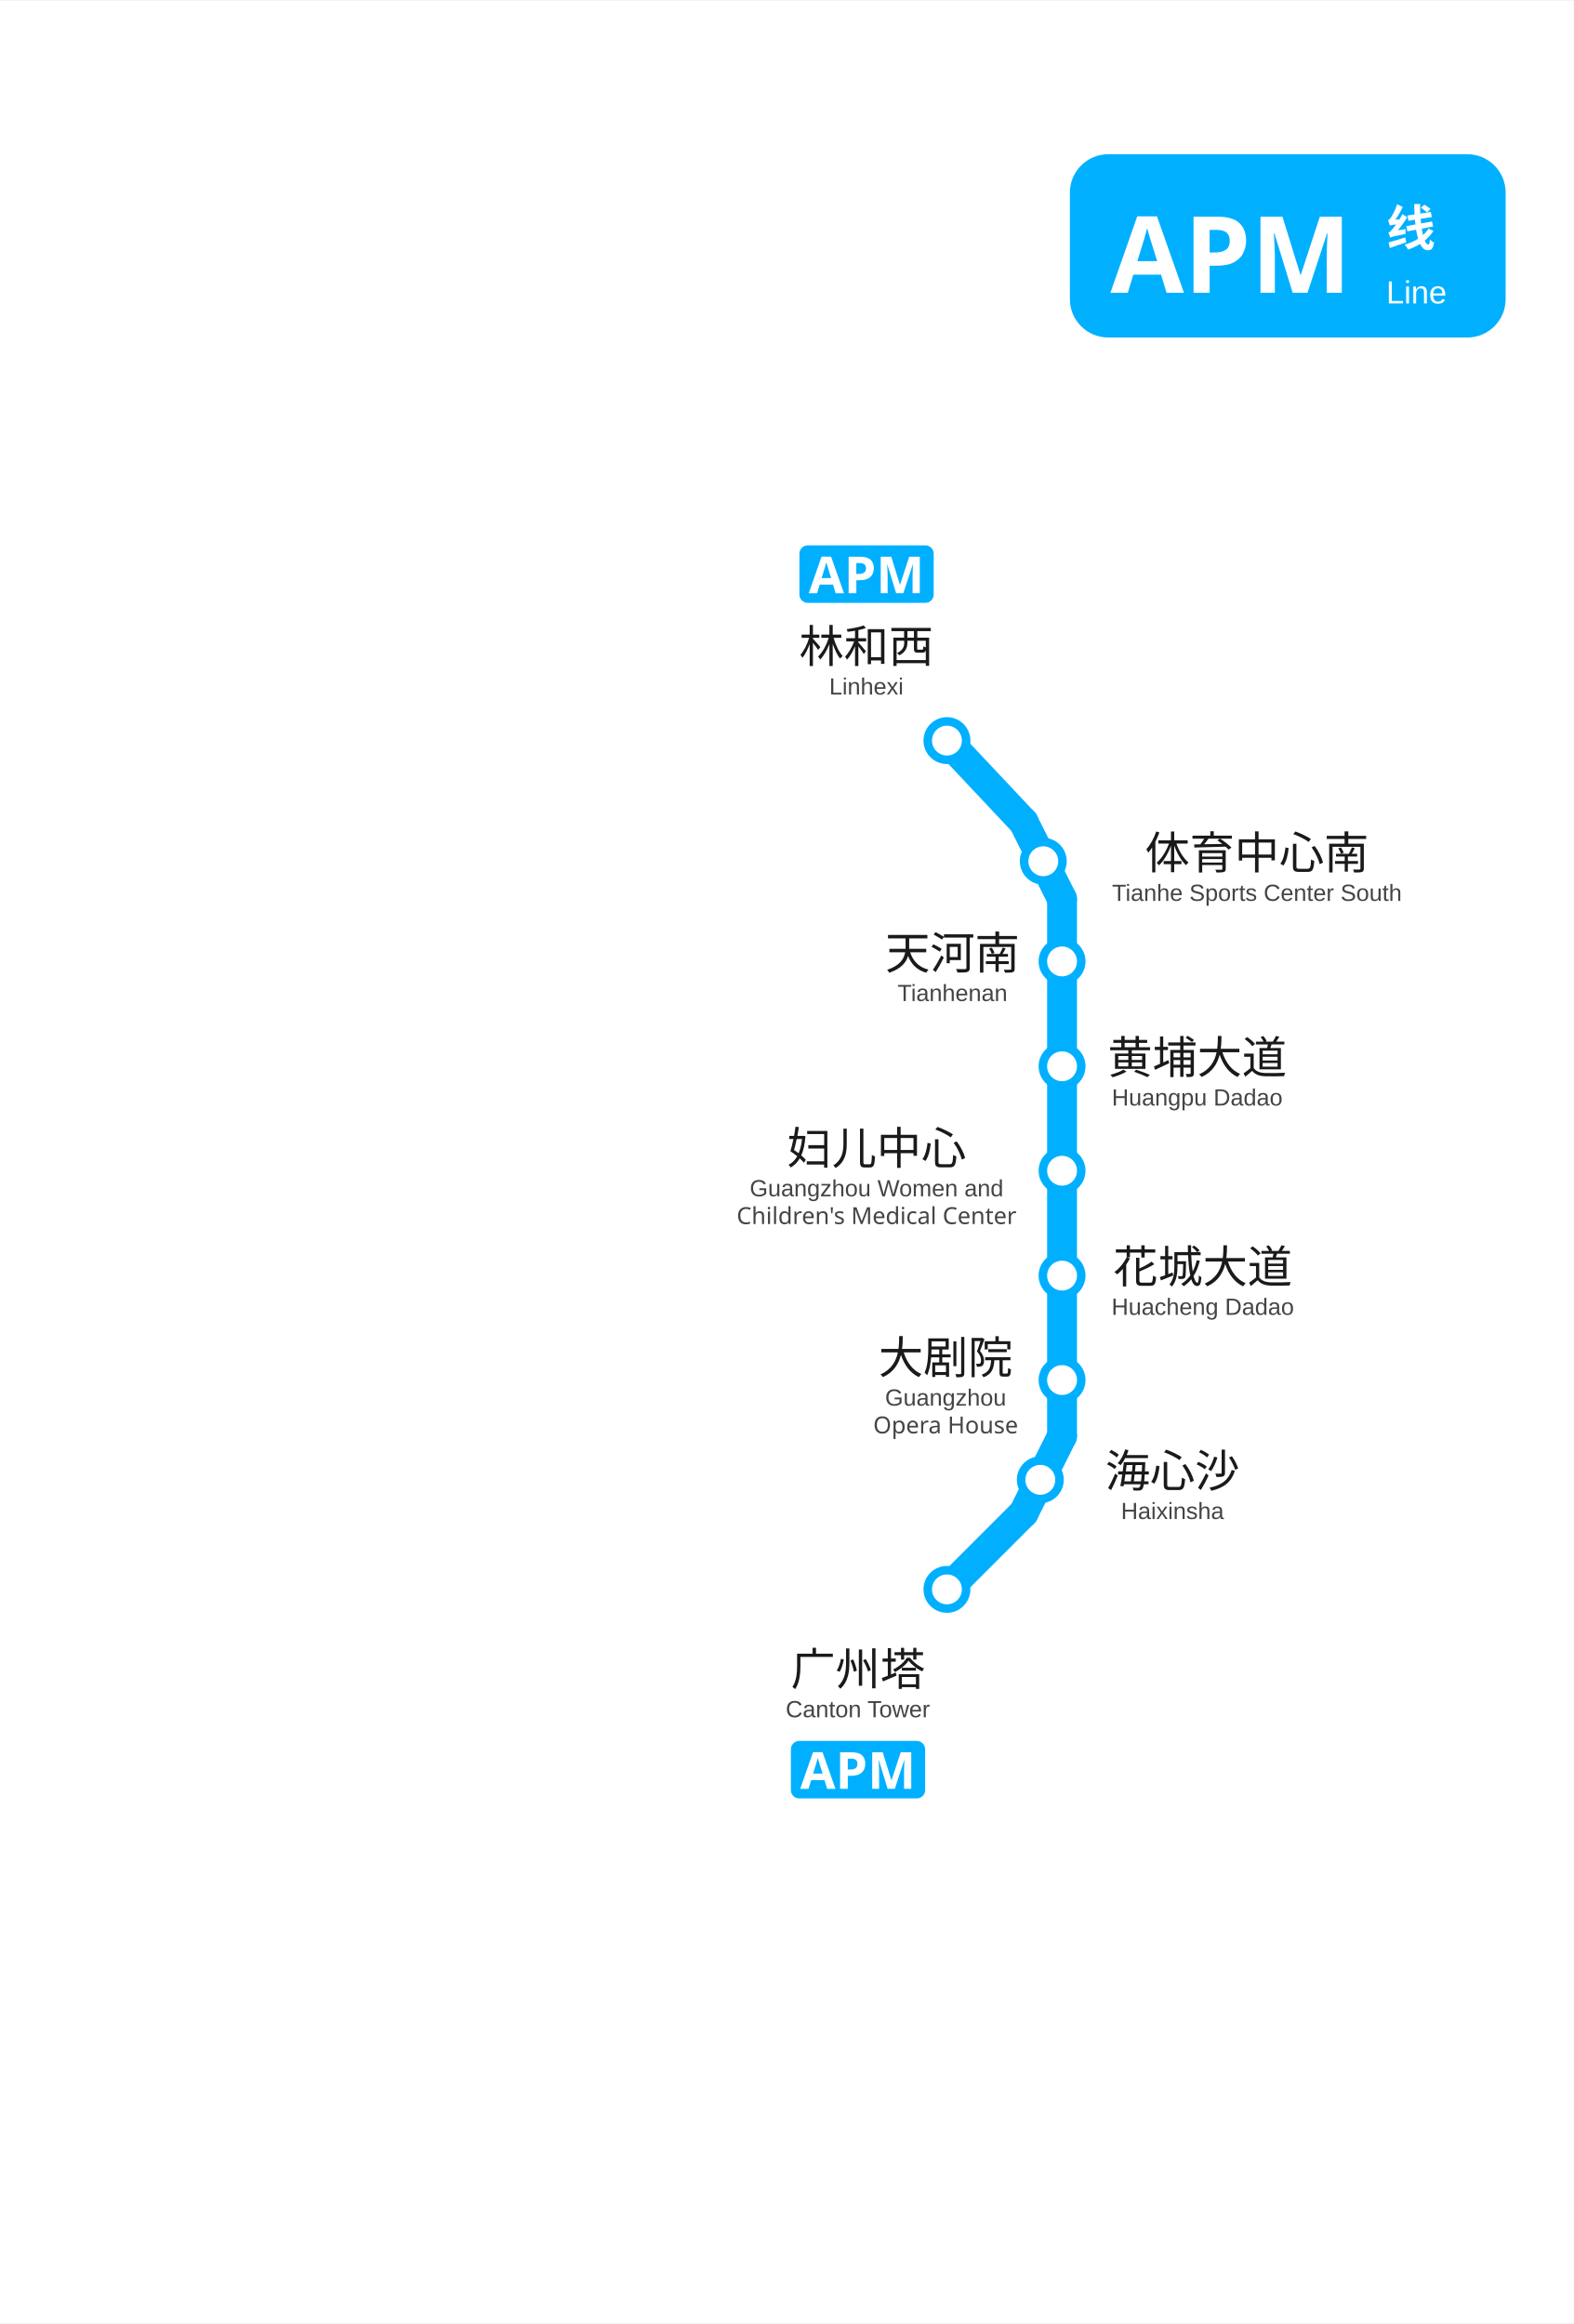
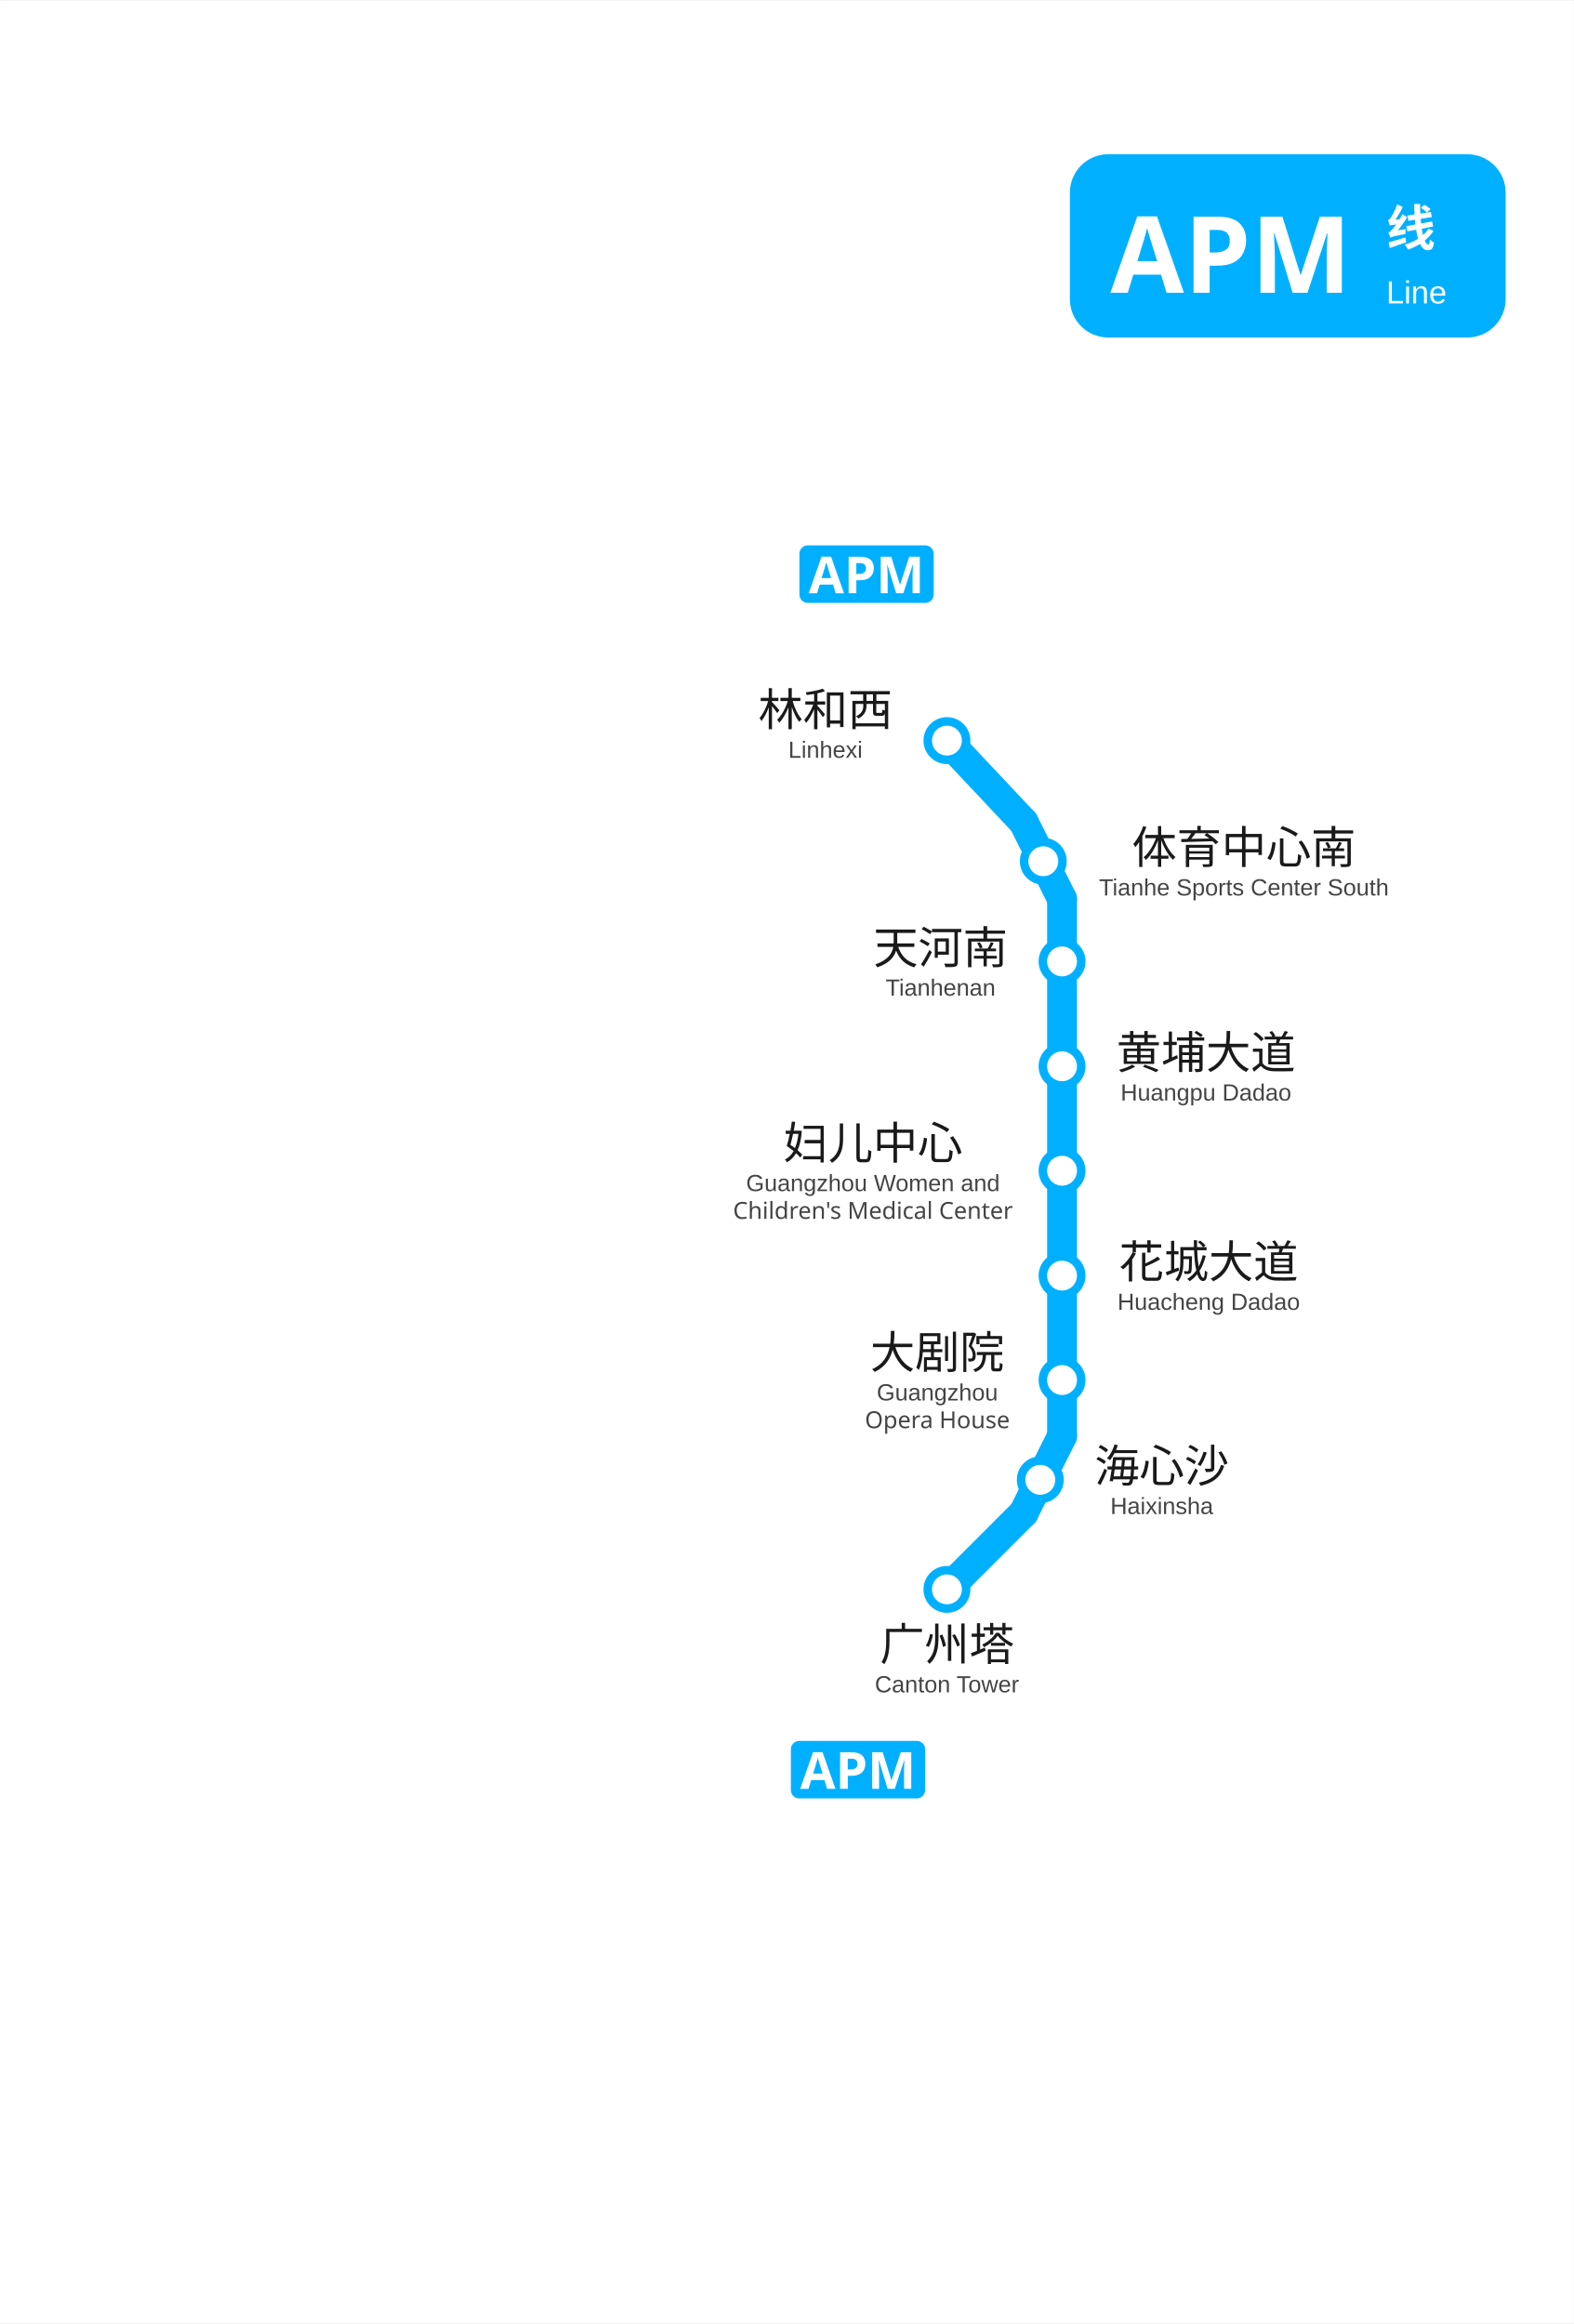
<svg xmlns="http://www.w3.org/2000/svg" viewBox="1438.4 727.6 369.1 544.7" data-pins="体育中心南,大剧院,天河南,妇儿中心,广州塔,林和西,海心沙,花城大道,黄埔大道" width="369" height="545">
  <rect x="1438.417" y="727.552" width="369.083" height="544.731" fill="#ffffff" />
  <g id="走廊">
    <line x1="1687.50" y1="938.25" x2="1687.50" y2="1064.25" style="fill:none;stroke:#00B0FF;stroke-width:7;stroke-linecap:round" />
    <line x1="1687.50" y1="1064.25" x2="1678.50" y2="1082.25" style="fill:none;stroke:#00B0FF;stroke-width:7;stroke-linecap:round" />
    <line x1="1678.50" y1="1082.25" x2="1660.50" y2="1100.25" style="fill:none;stroke:#00B0FF;stroke-width:7;stroke-linecap:round" />
    <line x1="1678.50" y1="920.25" x2="1660.50" y2="901.10" style="fill:none;stroke:#00B0FF;stroke-width:7;stroke-linecap:round" />
    <line x1="1687.50" y1="938.25" x2="1678.50" y2="920.25" style="fill:none;stroke:#00B0FF;stroke-width:7;stroke-linecap:round" />
  </g>
  <g id="站圆">
    <circle cx="1660.5" cy="1100.2" r="4.5" data-nm="广州塔" style="fill:#FFFFFF;stroke:#00B0FF;stroke-width:2" />
    <circle cx="1682.4" cy="1074.5" r="4.5" data-nm="海心沙" style="fill:#FFFFFF;stroke:#00B0FF;stroke-width:2" />
    <circle cx="1687.5" cy="1051.1" r="4.5" data-nm="大剧院" style="fill:#FFFFFF;stroke:#00B0FF;stroke-width:2" />
    <circle cx="1687.5" cy="1026.6" r="4.5" data-nm="花城大道" style="fill:#FFFFFF;stroke:#00B0FF;stroke-width:2" />
    <circle cx="1687.5" cy="1002.0" r="4.5" data-nm="妇儿中心" style="fill:#FFFFFF;stroke:#00B0FF;stroke-width:2" />
    <circle cx="1687.5" cy="977.5" r="4.5" data-nm="黄埔大道" style="fill:#FFFFFF;stroke:#00B0FF;stroke-width:2" />
    <circle cx="1687.5" cy="952.9" r="4.5" data-nm="天河南" style="fill:#FFFFFF;stroke:#00B0FF;stroke-width:2" />
    <circle cx="1683.1" cy="929.4" r="4.5" data-nm="体育中心南" style="fill:#FFFFFF;stroke:#00B0FF;stroke-width:2" />
    <circle cx="1660.5" cy="901.1" r="4.5" data-nm="林和西" style="fill:#FFFFFF;stroke:#00B0FF;stroke-width:2" />
  </g>
  <g id="线路徽标">
    <g data-badge="header" transform="translate(1689.34 763.552)" data-ink="#FFFFFF" data-box="1689.3,763.6,1791.5,806.6" data-chip="1689.3,763.6,1791.5,806.6">
      <rect x="0" y="0" width="102.2" height="43.0" rx="9.0" fill="#00B0FF" />
      <text x="9.5" y="32.5" font-family="'Microsoft YaHei', sans-serif" font-size="25" font-weight="bold" fill="#FFFFFF">APM</text>
      <text x="74.2" y="21.5" font-family="'Microsoft YaHei', sans-serif" font-size="11.5" font-weight="600" fill="#FFFFFF">线</text>
      <text x="74.2" y="35.0" font-family="Arial, sans-serif" font-size="7.5" fill="#FFFFFF">Line</text>
    </g>
    <g data-badge="chip" transform="translate(1623.9 1135.75)" data-box="1623.9,1135.7,1655.4,1149.2">
      <path d="M29.54 13.49h-27.59c-1.07 0 -1.95 -0.88 -1.95 -1.95v-9.59c0 -1.07 0.88 -1.95 1.95 -1.95h27.59c1.07 0 1.95 0.88 1.95 1.95v9.59C31.49 12.61 30.61 13.49 29.54 13.49z" fill="#00B0FF" />
      <path d="M8.5 11.24l-0.62 -2.04h-3.12l-0.62 2.04h-1.96l3.02 -8.6h2.22l3.04 8.6H8.5zM7.44 7.68l-0.62 -1.99c-0.04 -0.14 -0.09 -0.31 -0.16 -0.52s-0.13 -0.42 -0.19 -0.64s-0.12 -0.4 -0.16 -0.56c-0.04 0.16 -0.09 0.36 -0.16 0.59c-0.07 0.24 -0.13 0.46 -0.19 0.67s-0.11 0.36 -0.14 0.45l-0.61 1.99H7.44z" fill="#FFFFFF" />
      <path d="M14.27 2.67c1.1 0 1.91 0.24 2.42 0.71c0.51 0.48 0.76 1.13 0.76 1.96c0 0.5 -0.1 0.97 -0.31 1.4c-0.21 0.43 -0.55 0.78 -1.04 1.04c-0.48 0.26 -1.14 0.4 -1.97 0.4h-0.78v3.05h-1.81v-8.57H14.27zM14.17 4.16h-0.83v2.54h0.6c0.51 0 0.92 -0.1 1.22 -0.31s0.45 -0.53 0.45 -0.99C15.61 4.58 15.13 4.16 14.17 4.16z" fill="#FFFFFF" />
      <path d="M22.69 11.24l-2.06 -6.72h-0.05c0.01 0.16 0.02 0.4 0.04 0.72s0.03 0.66 0.05 1.03s0.02 0.7 0.02 0.98v3.98h-1.62v-8.57h2.47l2.03 6.55h0.04l2.15 -6.55h2.47v8.57h-1.69v-4.06c0 -0.27 0.01 -0.58 0.02 -0.94c0.01 -0.35 0.02 -0.69 0.04 -1c0.01 -0.32 0.02 -0.55 0.03 -0.71h-0.05l-2.21 6.71H22.69z" fill="#FFFFFF" />
    </g>
    <g data-badge="chip" transform="translate(1625.9 855.303)" data-box="1625.9,855.3,1657.4,868.8">
      <path d="M29.54 13.49h-27.59c-1.07 0 -1.95 -0.88 -1.95 -1.95v-9.59c0 -1.07 0.88 -1.95 1.95 -1.95h27.59c1.07 0 1.95 0.88 1.95 1.95v9.59C31.49 12.61 30.61 13.49 29.54 13.49z" fill="#00B0FF" />
      <path d="M8.5 11.24l-0.62 -2.04h-3.12l-0.62 2.04h-1.96l3.02 -8.6h2.22l3.04 8.6H8.5zM7.44 7.68l-0.62 -1.99c-0.04 -0.14 -0.09 -0.31 -0.16 -0.52s-0.13 -0.42 -0.19 -0.64s-0.12 -0.4 -0.16 -0.56c-0.04 0.16 -0.09 0.36 -0.16 0.59c-0.07 0.24 -0.13 0.46 -0.19 0.67s-0.11 0.36 -0.14 0.45l-0.61 1.99H7.44z" fill="#FFFFFF" />
      <path d="M14.27 2.67c1.1 0 1.91 0.24 2.42 0.71c0.51 0.48 0.76 1.13 0.76 1.96c0 0.5 -0.1 0.97 -0.31 1.4c-0.21 0.43 -0.55 0.78 -1.04 1.04c-0.48 0.26 -1.14 0.4 -1.97 0.4h-0.78v3.05h-1.81v-8.57H14.27zM14.17 4.16h-0.83v2.54h0.6c0.51 0 0.92 -0.1 1.22 -0.31s0.45 -0.53 0.45 -0.99C15.61 4.58 15.13 4.16 14.17 4.16z" fill="#FFFFFF" />
      <path d="M22.69 11.24l-2.06 -6.72h-0.05c0.01 0.16 0.02 0.4 0.04 0.72s0.03 0.66 0.05 1.03s0.02 0.7 0.02 0.98v3.98h-1.62v-8.57h2.47l2.03 6.55h0.04l2.15 -6.55h2.47v8.57h-1.69v-4.06c0 -0.27 0.01 -0.58 0.02 -0.94c0.01 -0.35 0.02 -0.69 0.04 -1c0.01 -0.32 0.02 -0.55 0.03 -0.71h-0.05l-2.21 6.71H22.69z" fill="#FFFFFF" />
    </g>
  </g>
  <g id="站名标注" font-family="'Microsoft YaHei', 'PingFang SC', sans-serif">
-     <text x="1639.6" y="1122.7" text-anchor="middle" font-size="10.5" font-weight="500" fill="#1a1a1a">广州塔</text>
-     <text x="1639.6" y="1130.2" text-anchor="middle" font-size="5.5" font-family="Arial, sans-serif" fill="#444444">Canton Tower</text>
-     <text x="1713.4" y="1076.2" text-anchor="middle" font-size="10.5" font-weight="500" fill="#1a1a1a">海心沙</text>
-     <text x="1713.4" y="1083.7" text-anchor="middle" font-size="5.5" font-family="Arial, sans-serif" fill="#444444">Haixinsha</text>
-     <text x="1660.2" y="1049.6" text-anchor="middle" font-size="10.5" font-weight="500" fill="#1a1a1a">大剧院</text>
-     <text x="1660.2" y="1057.1" text-anchor="middle" font-size="5.5" font-family="Arial, sans-serif" fill="#444444">Guangzhou</text>
-     <text x="1660.2" y="1063.6" text-anchor="middle" font-size="5.5" fill="#444444">Opera House</text>
-     <text x="1720.5" y="1028.3" text-anchor="middle" font-size="10.5" font-weight="500" fill="#1a1a1a">花城大道</text>
-     <text x="1720.5" y="1035.8" text-anchor="middle" font-size="5.5" font-family="Arial, sans-serif" fill="#444444">Huacheng Dadao</text>
-     <text x="1644.0" y="1000.5" text-anchor="middle" font-size="10.5" font-weight="500" fill="#1a1a1a">妇儿中心</text>
-     <text x="1644.0" y="1008.0" text-anchor="middle" font-size="5.5" font-family="Arial, sans-serif" fill="#444444">Guangzhou Women and</text>
-     <text x="1644.0" y="1014.5" text-anchor="middle" font-size="5.5" fill="#444444">Children's Medical Center</text>
-     <text x="1719.2" y="979.2" text-anchor="middle" font-size="10.5" font-weight="500" fill="#1a1a1a">黄埔大道</text>
-     <text x="1719.2" y="986.7" text-anchor="middle" font-size="5.5" font-family="Arial, sans-serif" fill="#444444">Huangpu Dadao</text>
-     <text x="1661.8" y="954.7" text-anchor="middle" font-size="10.5" font-weight="500" fill="#1a1a1a">天河南</text>
-     <text x="1661.8" y="962.2" text-anchor="middle" font-size="5.5" font-family="Arial, sans-serif" fill="#444444">Tianhenan</text>
-     <text x="1733.2" y="931.2" text-anchor="middle" font-size="10.5" font-weight="500" fill="#1a1a1a">体育中心南</text>
-     <text x="1733.2" y="938.7" text-anchor="middle" font-size="5.5" font-family="Arial, sans-serif" fill="#444444">Tianhe Sports Center South</text>
-     <text x="1641.6" y="882.8" text-anchor="middle" font-size="10.5" font-weight="500" fill="#1a1a1a">林和西</text>
-     <text x="1641.6" y="890.3" text-anchor="middle" font-size="5.5" font-family="Arial, sans-serif" fill="#444444">Linhexi</text>
+     <text x="1660.50" y="1116.86" text-anchor="middle" font-size="10.5" font-weight="500" fill="#1a1a1a">广州塔</text>
+     <text x="1660.50" y="1124.36" text-anchor="middle" font-size="5.5" font-family="Arial, sans-serif" fill="#444444">Canton Tower</text>
+     <text x="1710.90" y="1075.03" text-anchor="middle" font-size="10.5" font-weight="500" fill="#1a1a1a">海心沙</text>
+     <text x="1710.90" y="1082.53" text-anchor="middle" font-size="5.5" font-family="Arial, sans-serif" fill="#444444">Haixinsha</text>
+     <text x="1658.25" y="1048.38" text-anchor="middle" font-size="10.5" font-weight="500" fill="#1a1a1a">大剧院</text>
+     <text x="1658.25" y="1055.88" text-anchor="middle" font-size="5.5" font-family="Arial, sans-serif" fill="#444444">Guangzhou</text>
+     <text x="1658.25" y="1062.38" text-anchor="middle" font-size="5.5" fill="#444444">Opera House</text>
+     <text x="1721.90" y="1027.13" text-anchor="middle" font-size="10.5" font-weight="500" fill="#1a1a1a">花城大道</text>
+     <text x="1721.90" y="1034.63" text-anchor="middle" font-size="5.5" font-family="Arial, sans-serif" fill="#444444">Huacheng Dadao</text>
+     <text x="1643.15" y="999.28" text-anchor="middle" font-size="10.5" font-weight="500" fill="#1a1a1a">妇儿中心</text>
+     <text x="1643.15" y="1006.78" text-anchor="middle" font-size="5.5" font-family="Arial, sans-serif" fill="#444444">Guangzhou Women and</text>
+     <text x="1643.15" y="1013.28" text-anchor="middle" font-size="5.5" fill="#444444">Children's Medical Center</text>
+     <text x="1721.25" y="978.03" text-anchor="middle" font-size="10.5" font-weight="500" fill="#1a1a1a">黄埔大道</text>
+     <text x="1721.25" y="985.53" text-anchor="middle" font-size="5.5" font-family="Arial, sans-serif" fill="#444444">Huangpu Dadao</text>
+     <text x="1659.00" y="953.43" text-anchor="middle" font-size="10.5" font-weight="500" fill="#1a1a1a">天河南</text>
+     <text x="1659.00" y="960.93" text-anchor="middle" font-size="5.5" font-family="Arial, sans-serif" fill="#444444">Tianhenan</text>
+     <text x="1730.15" y="929.93" text-anchor="middle" font-size="10.5" font-weight="500" fill="#1a1a1a">体育中心南</text>
+     <text x="1730.15" y="937.43" text-anchor="middle" font-size="5.5" font-family="Arial, sans-serif" fill="#444444">Tianhe Sports Center South</text>
+     <text x="1632.00" y="897.63" text-anchor="middle" font-size="10.5" font-weight="500" fill="#1a1a1a">林和西</text>
+     <text x="1632.00" y="905.13" text-anchor="middle" font-size="5.5" font-family="Arial, sans-serif" fill="#444444">Linhexi</text>
  </g>
</svg>
